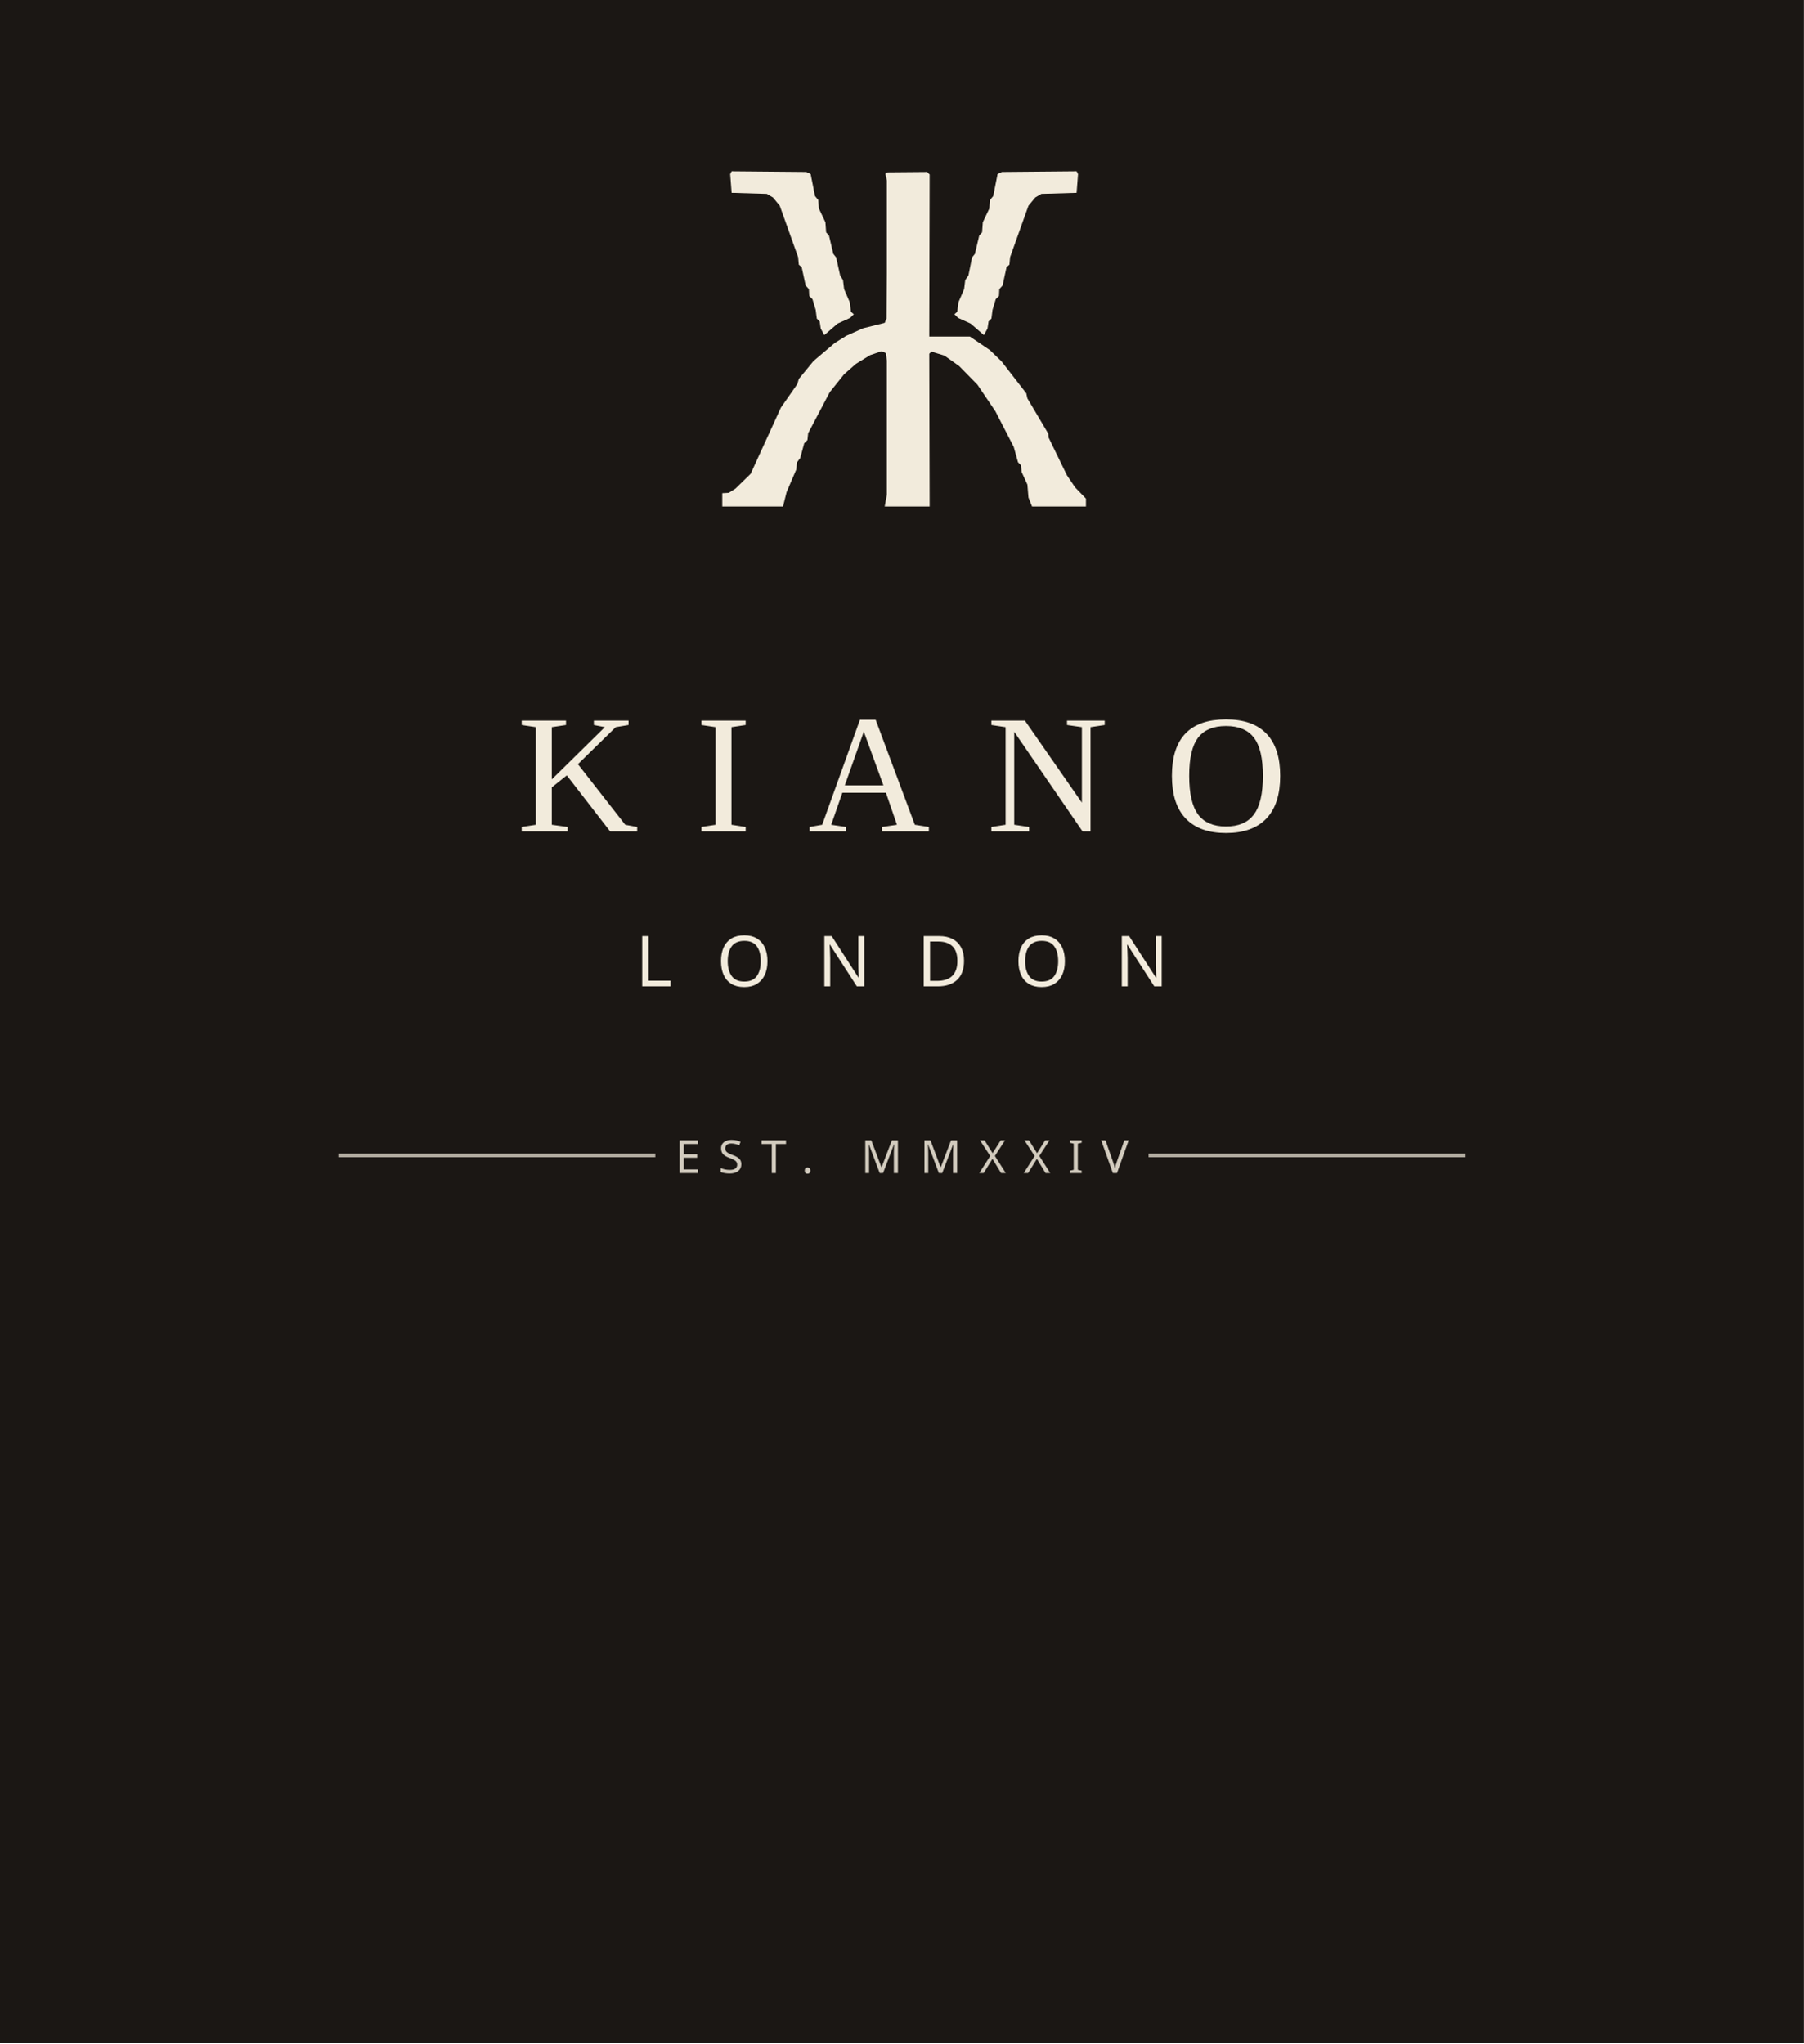
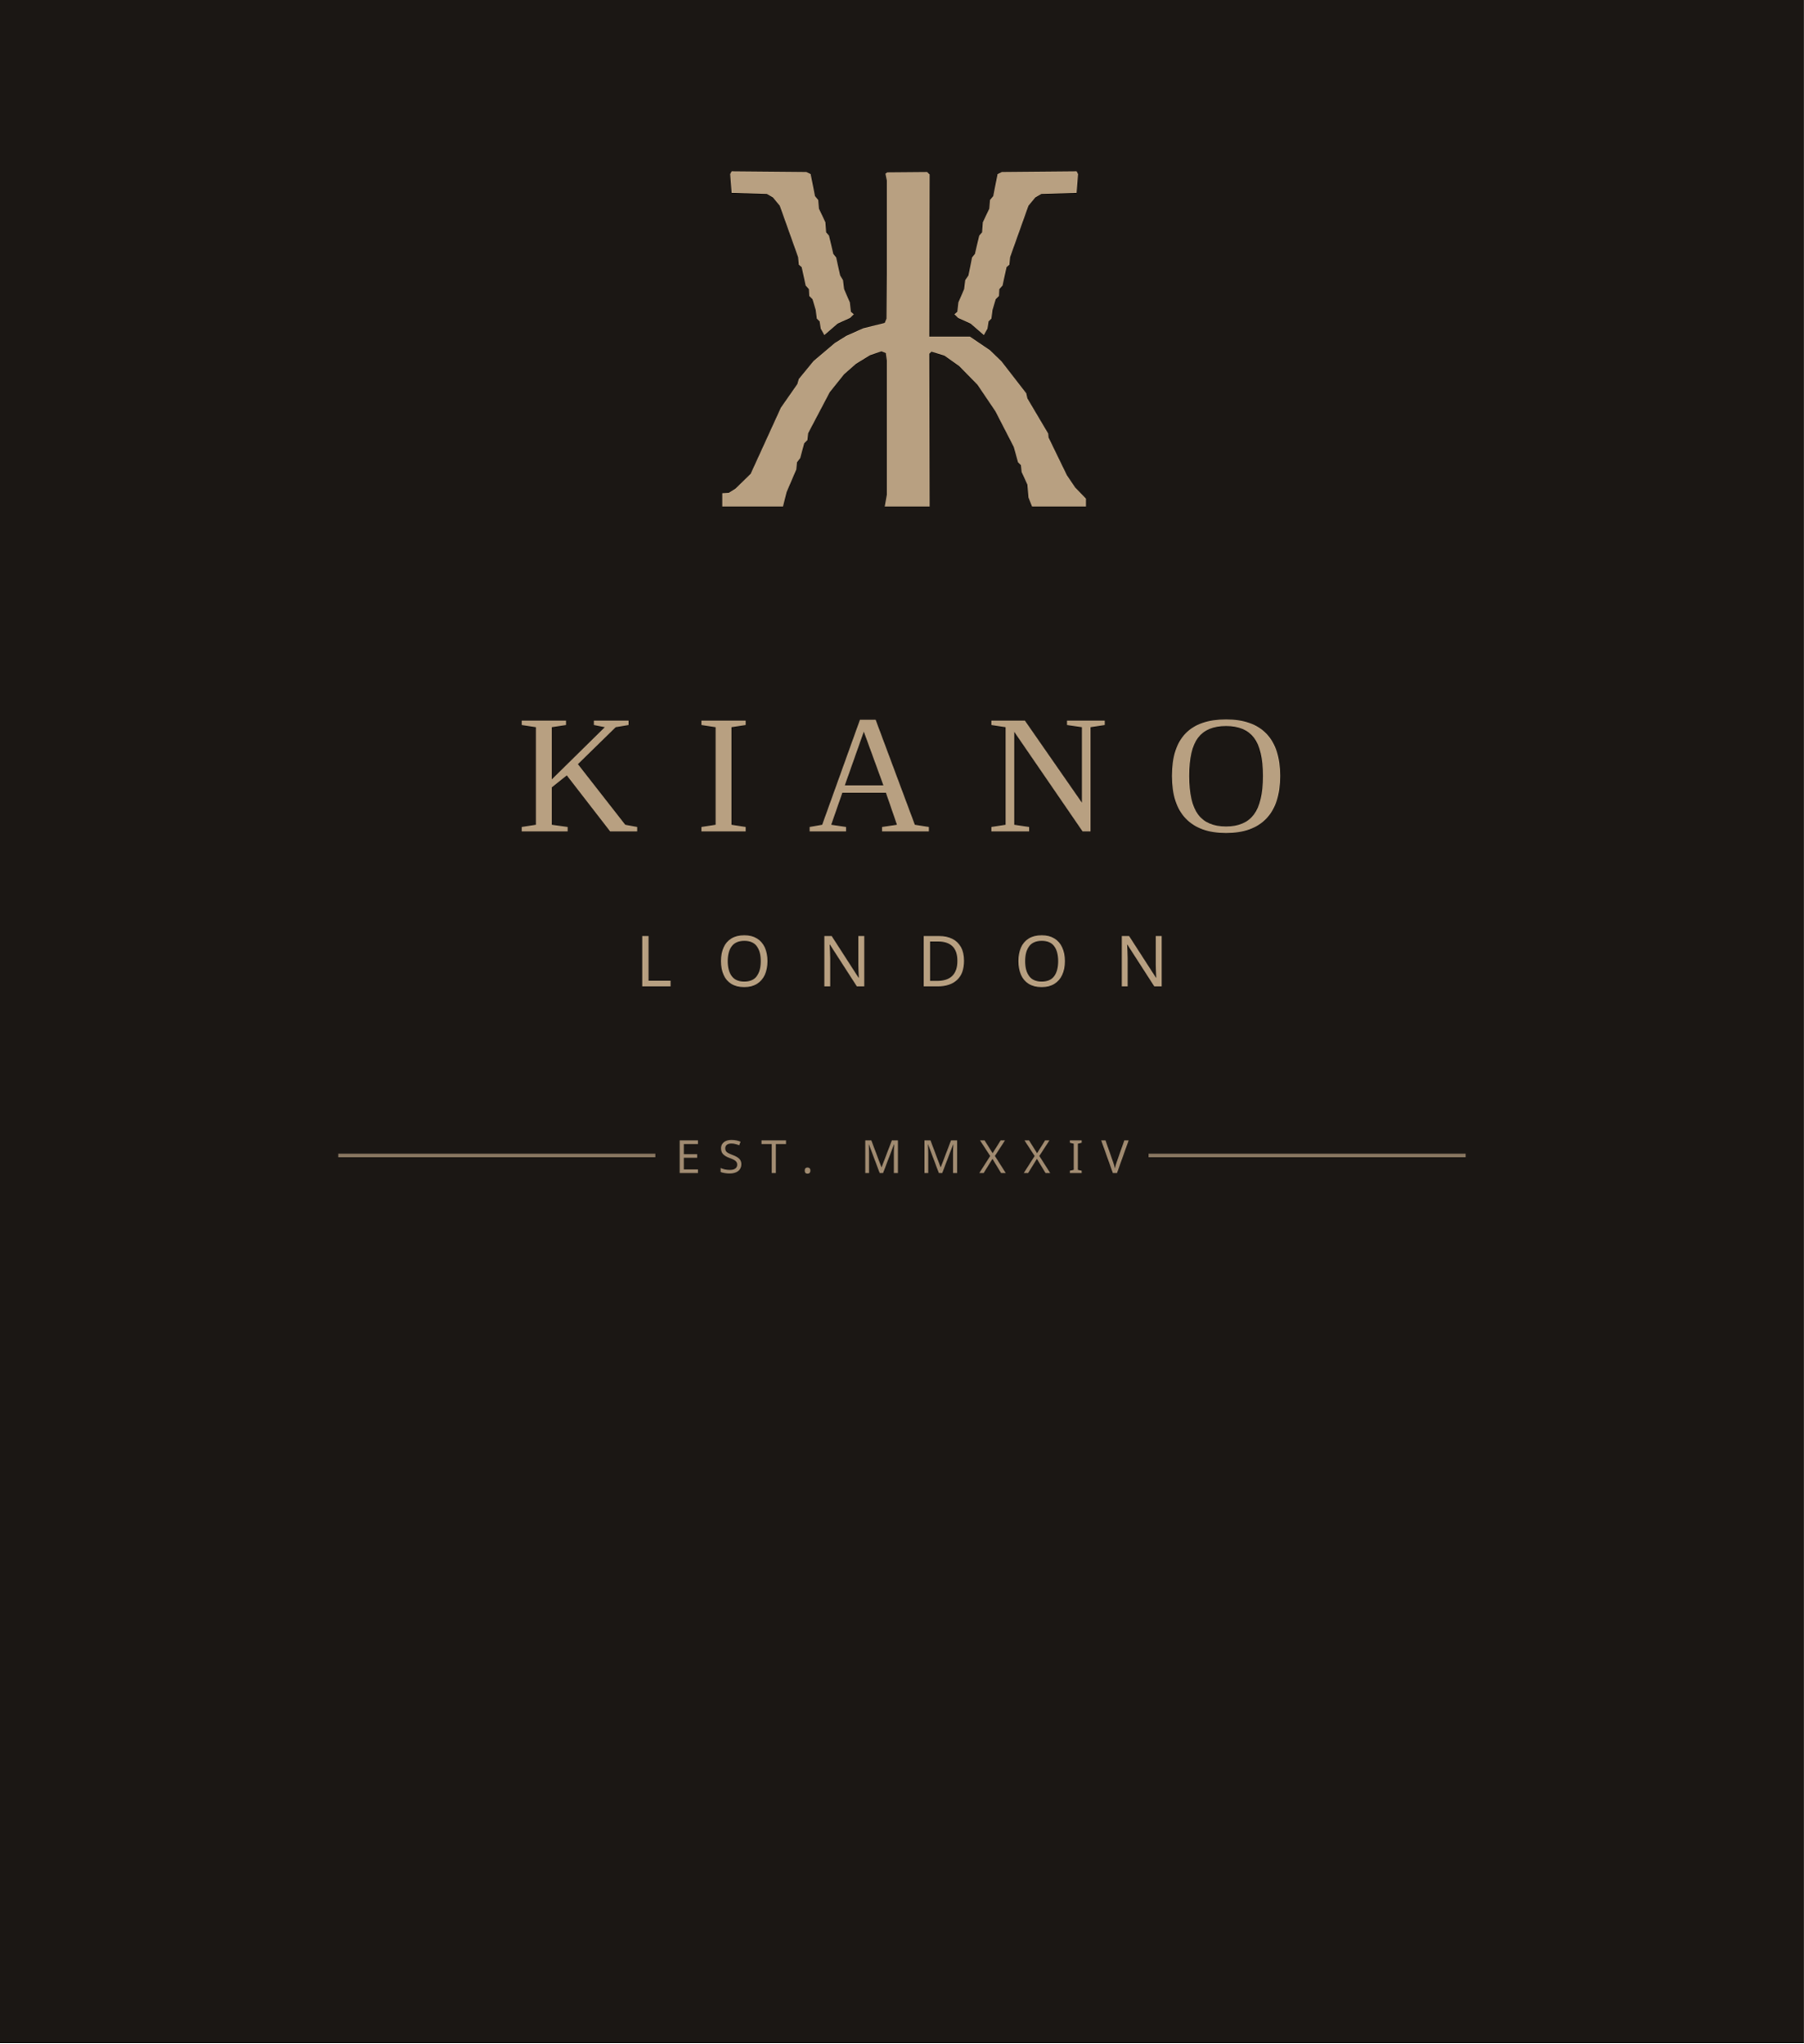
<svg xmlns="http://www.w3.org/2000/svg" viewBox="0 0 512 580" role="img" aria-label="Kiano London">
  <rect width="512" height="580" fill="#1B1714" />
-   <g fill="#F2EBDC" transform="translate(205 48) scale(1.02)">
+   <g fill="#B8A081" transform="translate(205 48) scale(1.02)">
    <path d="M2.6 0.6L2.2 1.4L2.6 6.6L12.4 6.9L14.1 7.9L16 10.2L21.1 24.5L21.3 26.6L22.1 27.3L23.2 32.4L24.1 33.4L24.2 35.3L25.1 36.2L26 39.2L26.3 41.6L27.1 42.4L27.4 44.4L28.4 46.2L32.1 43L35.6 41.4L36.6 40.4L35.8 39.7L35.5 37.1L33.9 33.4L33.6 30.9L32.8 29.6L31.7 24.6L30.9 23.6L29.7 18.5L28.9 17.6L28.7 14.8L26.9 11L26.7 8.6L25.8 7.5L24.6 1.4L23.4 0.8Z" />
    <path d="M98.6 0.6L99 1.4L98.6 6.6L88.8 6.9L87.1 7.9L85.2 10.2L80.1 24.5L79.9 26.6L79.1 27.3L78 32.4L77.1 33.4L77 35.3L76.1 36.2L75.2 39.2L74.9 41.6L74.1 42.4L73.8 44.4L72.8 46.2L69.1 43L65.6 41.4L64.6 40.4L65.4 39.7L65.7 37.1L67.3 33.4L67.6 30.9L68.5 29.6L69.5 24.6L70.3 23.6L71.5 18.5L72.3 17.6L72.5 14.8L74.3 11L74.5 8.6L75.4 7.5L76.6 1.4L77.8 0.8Z" />
    <path d="M56.9 0.8L45.9 0.9L45.4 1.3L45.8 3.2L45.8 28.8L45.7 41.6L45.2 42.8L39.2 44.3L34.5 46.4L31.3 48.4L25.4 53.4L21.3 58.4L20.9 59.8L16.3 66.4L7.9 84.8L3.7 88.9L1.8 90.1L0 90.2L0 93.9L16.9 93.9L17.9 89.9L20.6 83.6L20.8 81.6L21.7 80.4L22.8 76.3L23.7 75.4L23.9 73.5L29.9 62.1L33.9 57.1L37.2 54.2L41.1 51.8L44.3 50.7L45.5 51.2L45.8 53.3L45.8 90.6L45.2 93.9L57.7 93.9L57.6 51.4L58.2 50.8L61.8 51.9L65.9 54.8L71 60L76 67.4L81.1 77.3L82.3 81.6L83.1 82.4L83.3 84.3L84.9 87.8L85.2 91.4L86.2 93.9L101.2 93.9L101.2 91.7L98.2 88.6L95.9 85.2L90.8 74.7L90.7 73.6L84.9 63.8L84.6 62.4L77.7 53.5L74.5 50.4L68.9 46.6L57.6 46.6L57.7 1.5L57 0.8Z" />
  </g>
-   <text x="256" y="236" text-anchor="middle" fill="#F2EBDC" font-family="Georgia, 'Times New Roman', serif" font-size="48" font-weight="400" letter-spacing="16">KIANO</text>
-   <text x="256" y="280" text-anchor="middle" fill="#F2EBDC" font-family="ui-sans-serif, system-ui, sans-serif" font-size="20" font-weight="400" letter-spacing="13">LONDON</text>
-   <line x1="96" y1="328" x2="186" y2="328" stroke="#F2EBDC" stroke-width="1" opacity="0.7" />
-   <text x="256" y="333" text-anchor="middle" fill="#F2EBDC" font-family="ui-sans-serif, system-ui, sans-serif" font-size="13" font-weight="400" letter-spacing="5" opacity="0.85">EST. MMXXIV</text>
-   <line x1="326" y1="328" x2="416" y2="328" stroke="#F2EBDC" stroke-width="1" opacity="0.7" />
+   <text x="256" y="236" text-anchor="middle" fill="#B8A081" font-family="Georgia, 'Times New Roman', serif" font-size="48" font-weight="400" letter-spacing="16">KIANO</text>
+   <text x="256" y="280" text-anchor="middle" fill="#B8A081" font-family="ui-sans-serif, system-ui, sans-serif" font-size="20" font-weight="400" letter-spacing="13">LONDON</text>
+   <line x1="96" y1="328" x2="186" y2="328" stroke="#B8A081" stroke-width="1" opacity="0.7" />
+   <text x="256" y="333" text-anchor="middle" fill="#B8A081" font-family="ui-sans-serif, system-ui, sans-serif" font-size="13" font-weight="400" letter-spacing="5" opacity="0.85">EST. MMXXIV</text>
+   <line x1="326" y1="328" x2="416" y2="328" stroke="#B8A081" stroke-width="1" opacity="0.7" />
</svg>
